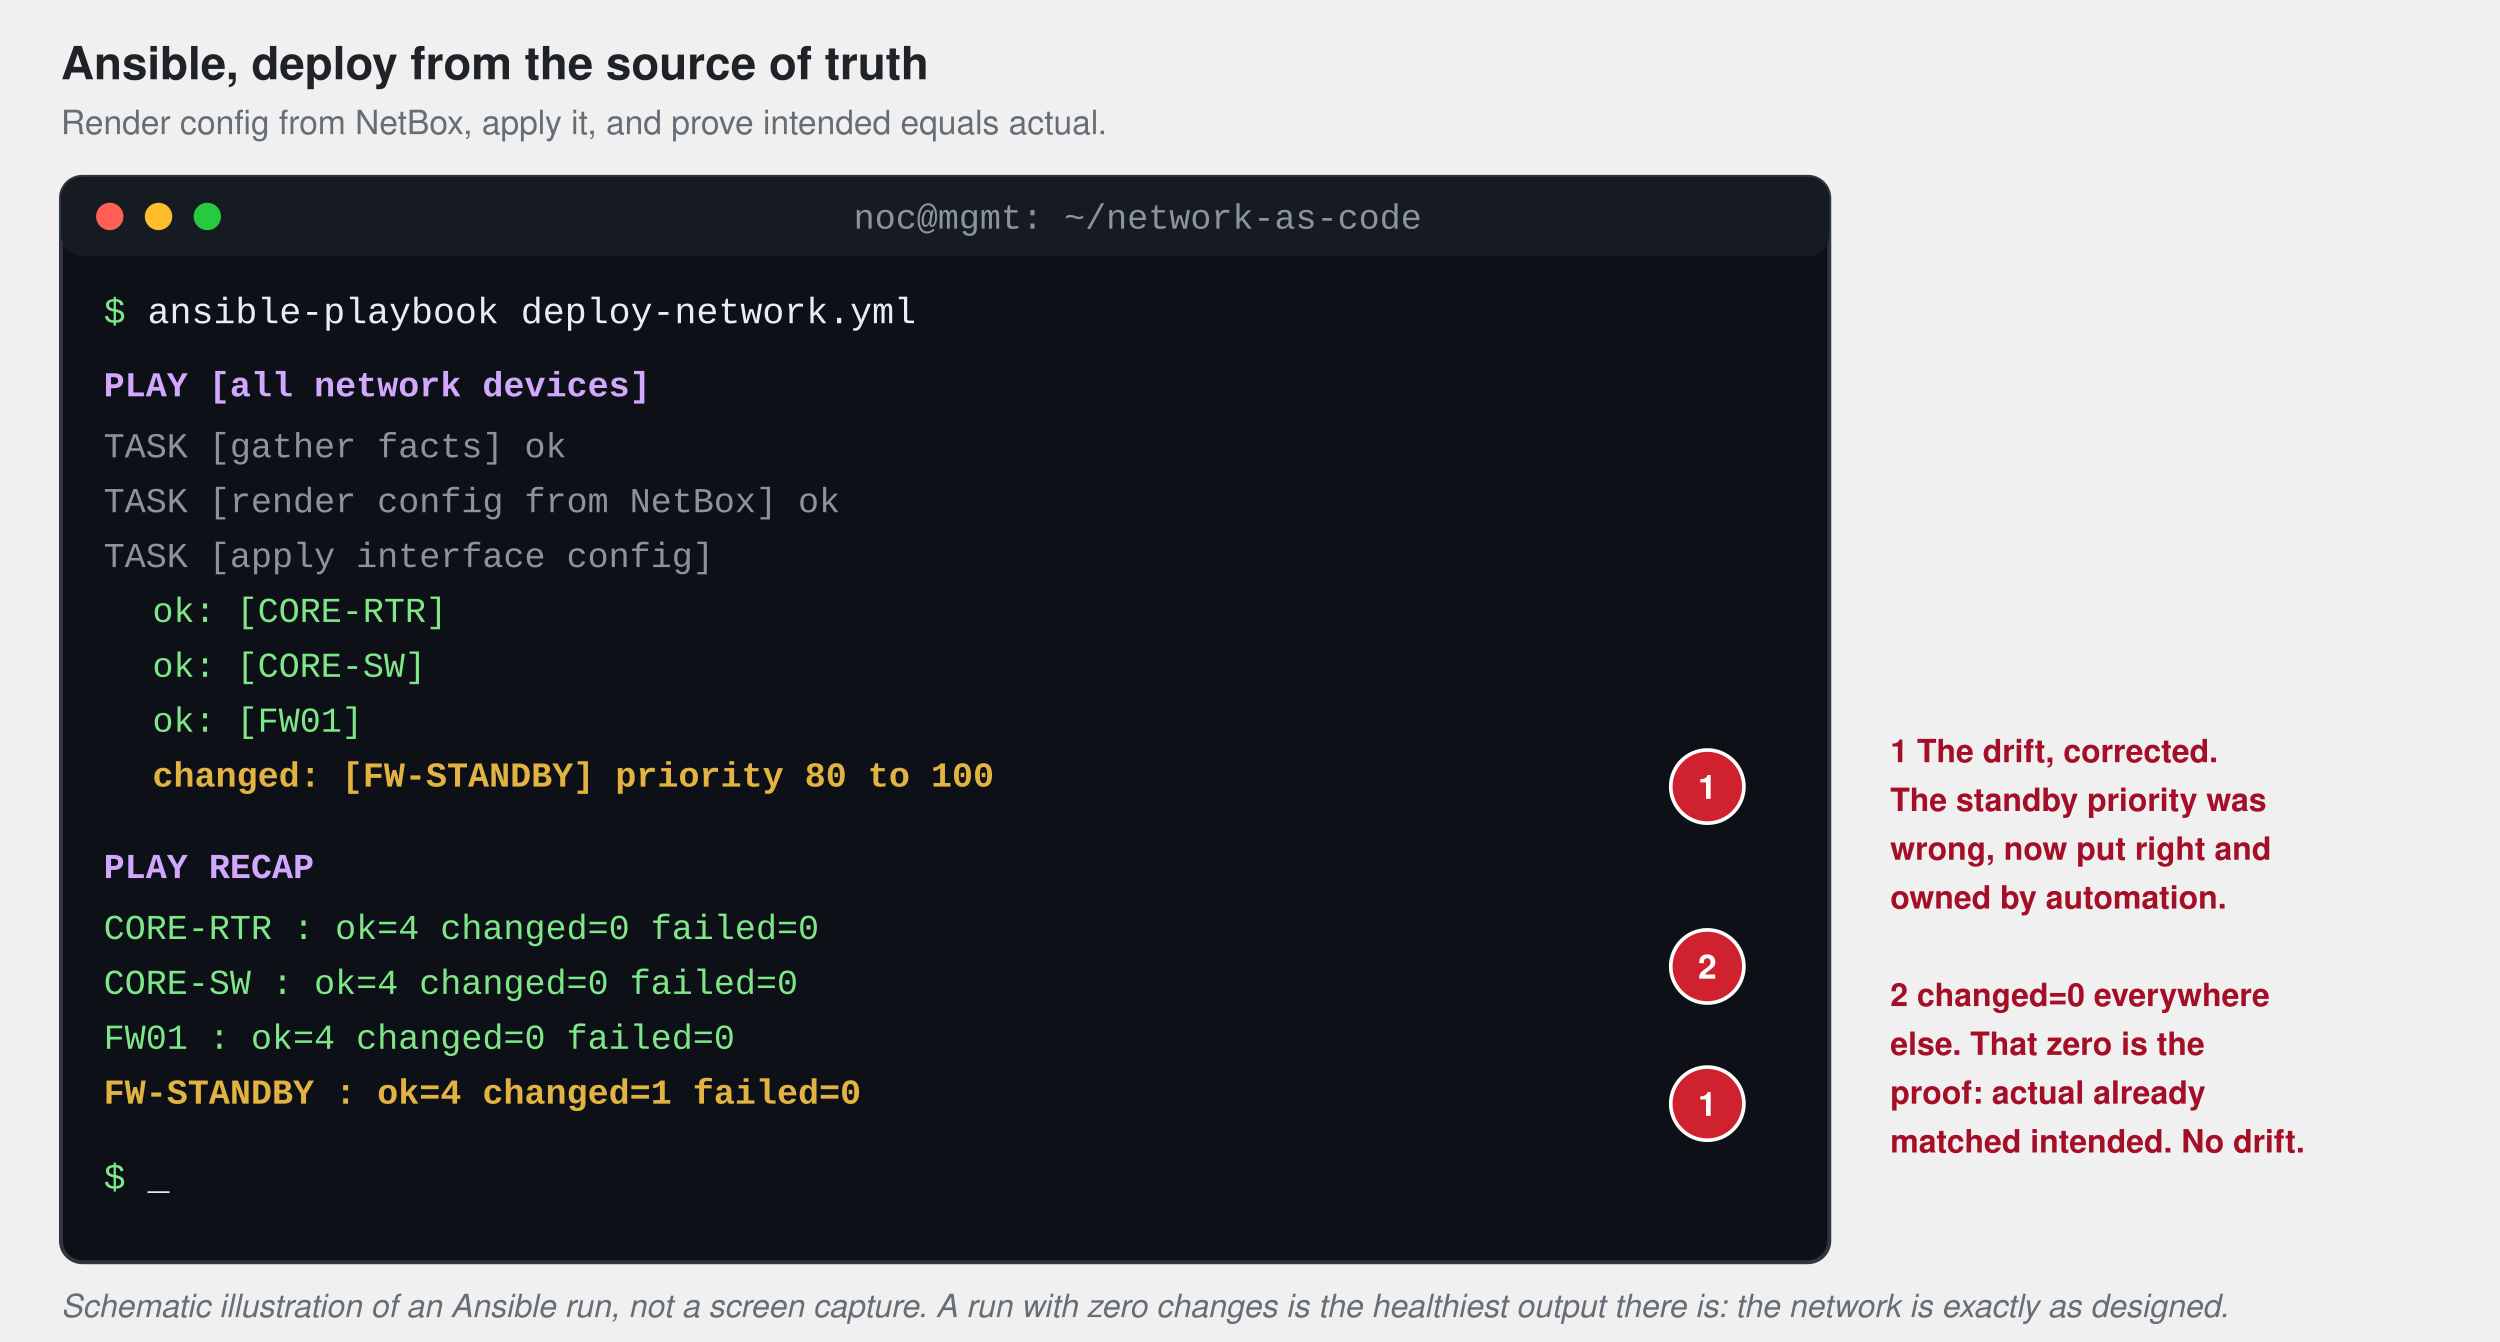
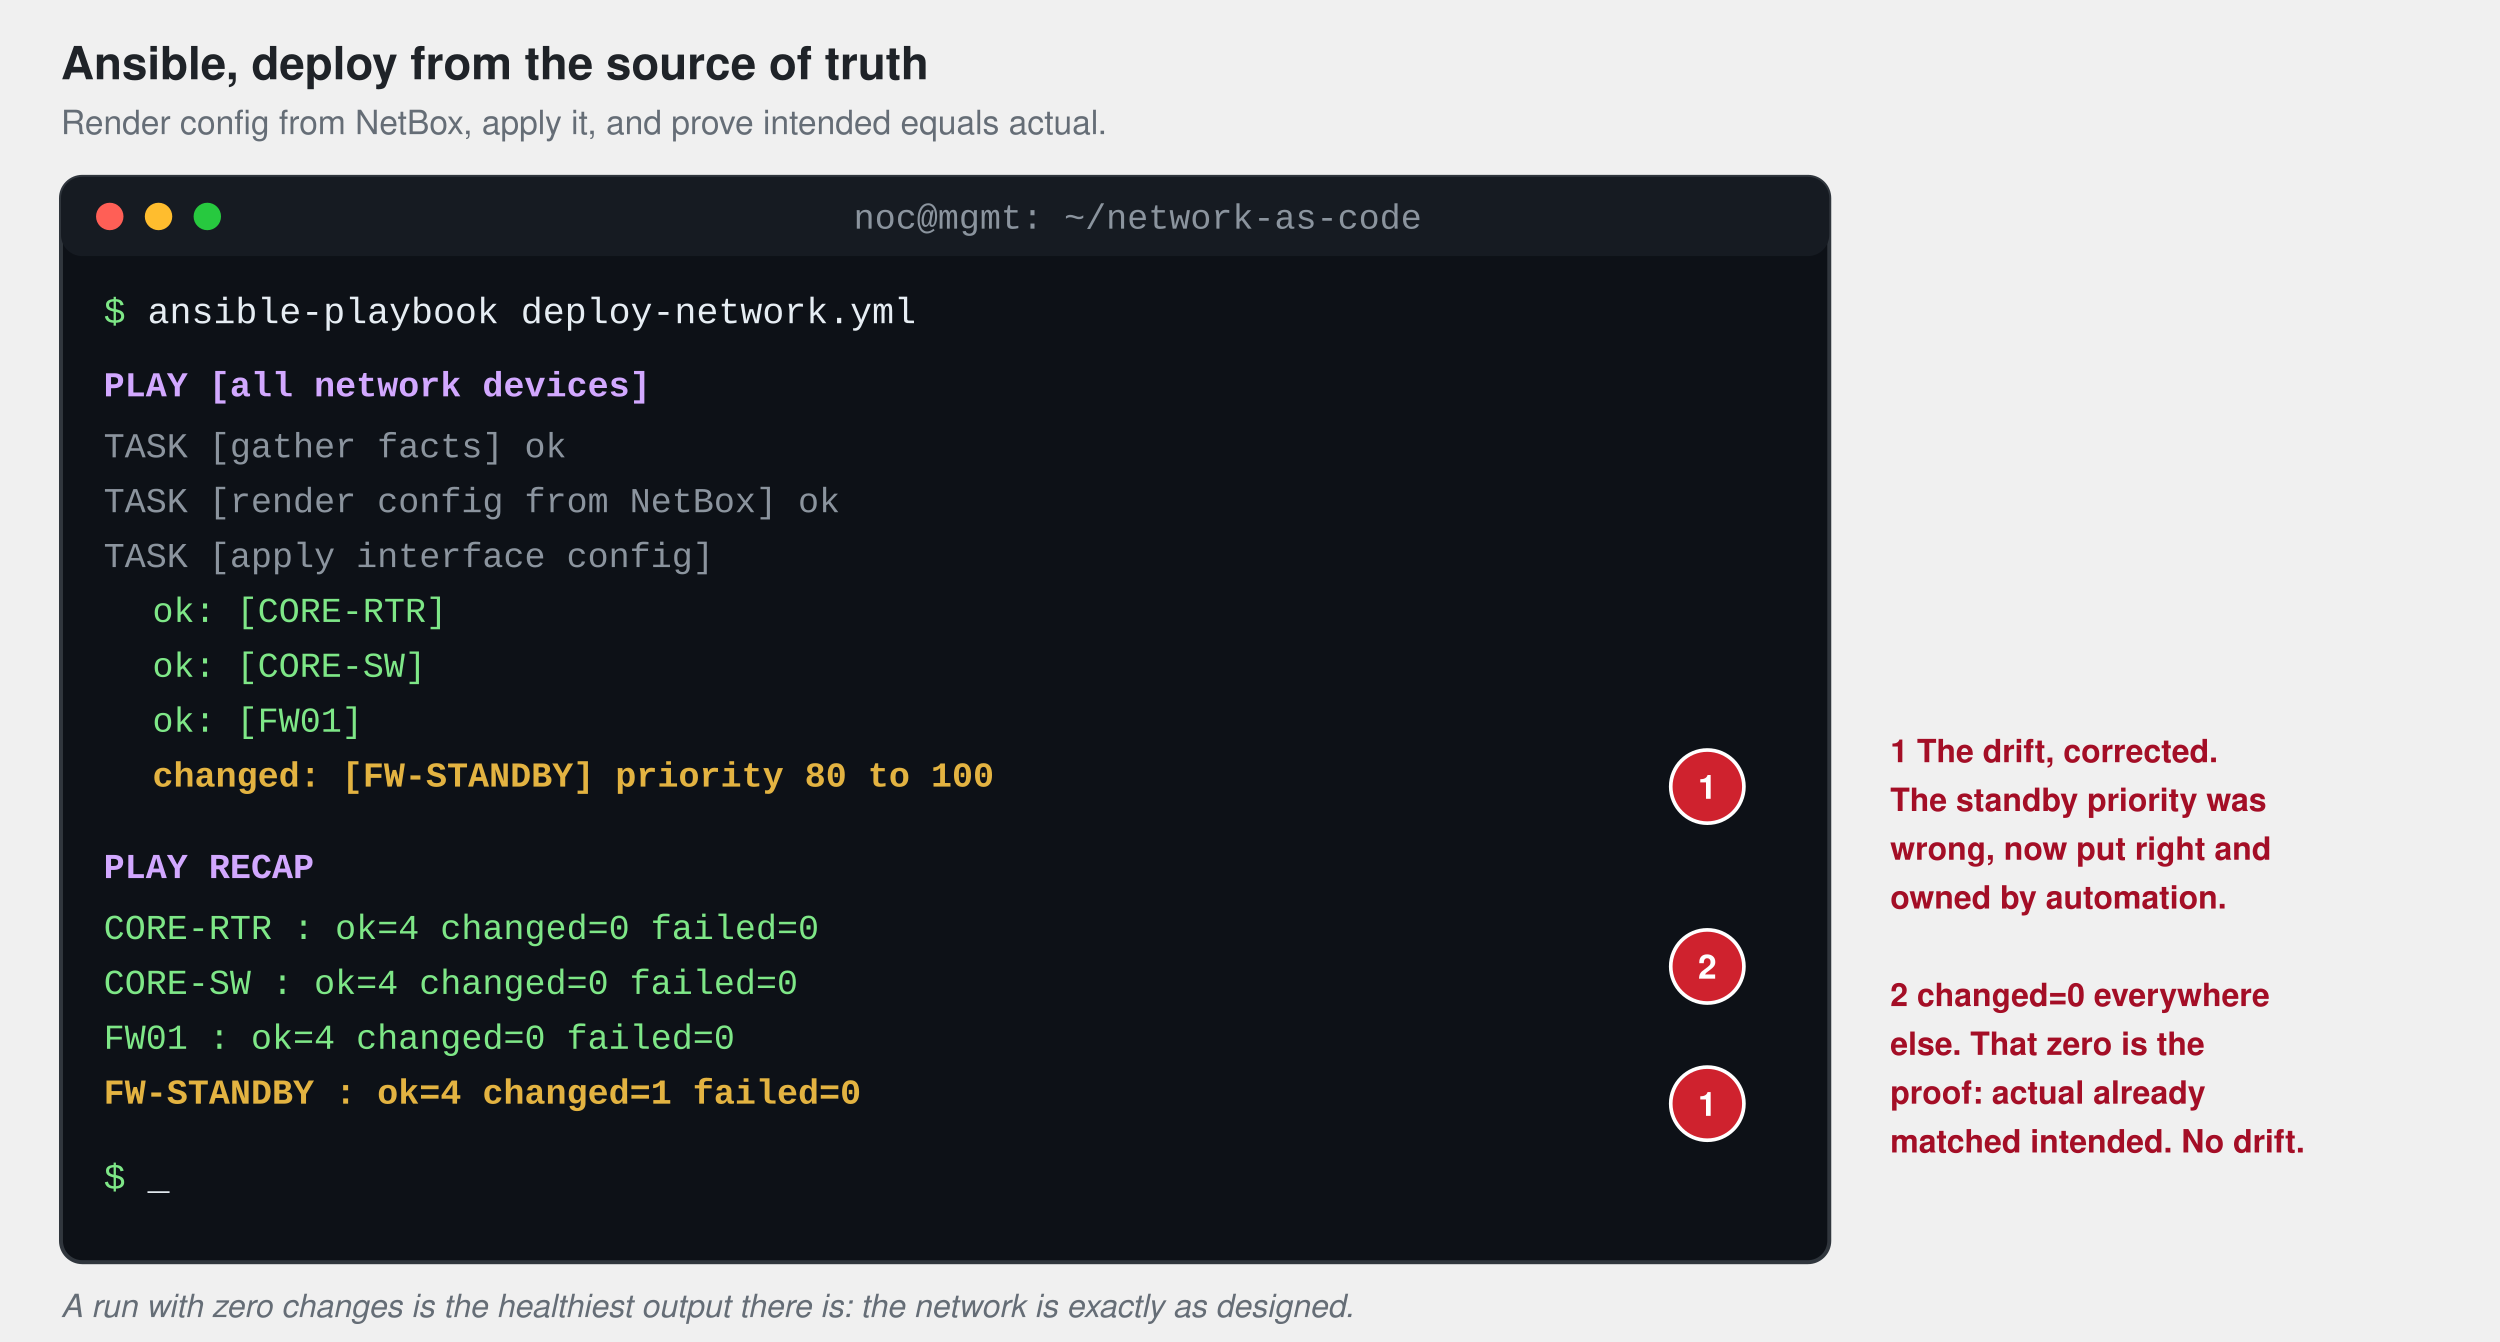
<svg xmlns="http://www.w3.org/2000/svg" viewBox="0 0 820 440" width="820" height="440" role="img" aria-labelledby="t d">
  <style>
    text { font-family: -apple-system, BlinkMacSystemFont, "Segoe UI", Helvetica, Arial, sans-serif; }
    .mono { font-family: "SFMono-Regular", Consolas, "Liberation Mono", Menlo, monospace; }
    .h1 { fill: #1f2328; font-size: 15px; font-weight: 600; }
    .sub{ fill: #656d76; font-size: 11px; }
    .term { fill: #0d1117; stroke: #30363d; stroke-width: 1.3; }
    .bar  { fill: #161b22; }
    .prompt { fill: #7ee787; font-size: 12px; }
    .cmd  { fill: #e6edf3; font-size: 12px; }
    .play { fill: #d2a8ff; font-size: 11.5px; font-weight: 700; }
    .ok   { fill: #7ee787; font-size: 11.5px; }
    .chg  { fill: #e3b341; font-size: 11.5px; font-weight: 700; }
    .dim  { fill: #8b949e; font-size: 11.5px; }
    .cnum{ fill: #ffffff; font-size: 11px; font-weight: 700; text-anchor: middle; }
    .cc  { fill: #cf222e; stroke: #ffffff; stroke-width: 1.2; }
    .clbl{ fill: #a40e26; font-size: 10.5px; font-weight: 700; }
    .foot{ fill: #656d76; font-size: 10.5px; font-style: italic; }
    @media (prefers-color-scheme: dark) { .h1 { fill: #e6edf3; } .sub { fill: #8b949e; } .foot { fill: #8b949e; } .clbl { fill: #ff7b72; } }
  </style>
  <text class="h1" x="20" y="26">Ansible, deploy from the source of truth</text>
  <text class="sub" x="20" y="44">Render config from NetBox, apply it, and prove intended equals actual.</text>
  <rect class="term" x="20" y="58" width="580" height="356" rx="7" />
  <rect class="bar" x="20" y="58" width="580" height="26" rx="7" />
  <circle cx="36" cy="71" r="4.5" fill="#ff5f56" />
  <circle cx="52" cy="71" r="4.5" fill="#ffbd2e" />
  <circle cx="68" cy="71" r="4.5" fill="#27c93f" />
  <text class="mono dim" x="280" y="75">noc@mgmt: ~/network-as-code</text>
  <text class="mono prompt" x="34" y="106">$ <tspan class="cmd">ansible-playbook deploy-network.yml</tspan>
  </text>
  <text class="mono play" x="34" y="130">PLAY [all network devices]</text>
  <text class="mono dim" x="34" y="150">TASK [gather facts] ok</text>
  <text class="mono dim" x="34" y="168">TASK [render config from NetBox] ok</text>
  <text class="mono dim" x="34" y="186">TASK [apply interface config]</text>
  <text class="mono ok" x="50" y="204">ok: [CORE-RTR]</text>
  <text class="mono ok" x="50" y="222">ok: [CORE-SW]</text>
  <text class="mono ok" x="50" y="240">ok: [FW01]</text>
  <text class="mono chg" x="50" y="258">changed: [FW-STANDBY]  priority 80 to 100</text>
  <text class="mono play" x="34" y="288">PLAY RECAP</text>
  <text class="mono ok" x="34" y="308">CORE-RTR   : ok=4  changed=0  failed=0</text>
  <text class="mono ok" x="34" y="326">CORE-SW    : ok=4  changed=0  failed=0</text>
  <text class="mono ok" x="34" y="344">FW01       : ok=4  changed=0  failed=0</text>
  <text class="mono chg" x="34" y="362">FW-STANDBY : ok=4  changed=1  failed=0</text>
  <text class="mono prompt" x="34" y="390">$ <tspan class="cmd">_</tspan>
  </text>
  <circle class="cc" cx="560" cy="258" r="12" />
  <text class="cnum" x="560" y="262">1</text>
  <circle class="cc" cx="560" cy="362" r="12" />
  <text class="cnum" x="560" y="366">1</text>
  <circle class="cc" cx="560" cy="317" r="12" />
  <text class="cnum" x="560" y="321">2</text>
  <text class="clbl" x="620" y="250">1  The drift, corrected.</text>
  <text class="clbl" x="620" y="266">The standby priority was</text>
  <text class="clbl" x="620" y="282">wrong, now put right and</text>
  <text class="clbl" x="620" y="298">owned by automation.</text>
  <text class="clbl" x="620" y="330">2  changed=0 everywhere</text>
  <text class="clbl" x="620" y="346">else. That zero is the</text>
  <text class="clbl" x="620" y="362">proof: actual already</text>
  <text class="clbl" x="620" y="378">matched intended. No drift.</text>
-   <text class="foot" x="20" y="432">Schematic illustration of an Ansible run, not a screen capture. A run with zero changes is the healthiest output there is: the network is exactly as designed.</text>
+   <text class="foot" x="20" y="432"> A run with zero changes is the healthiest output there is: the network is exactly as designed.</text>
</svg>
